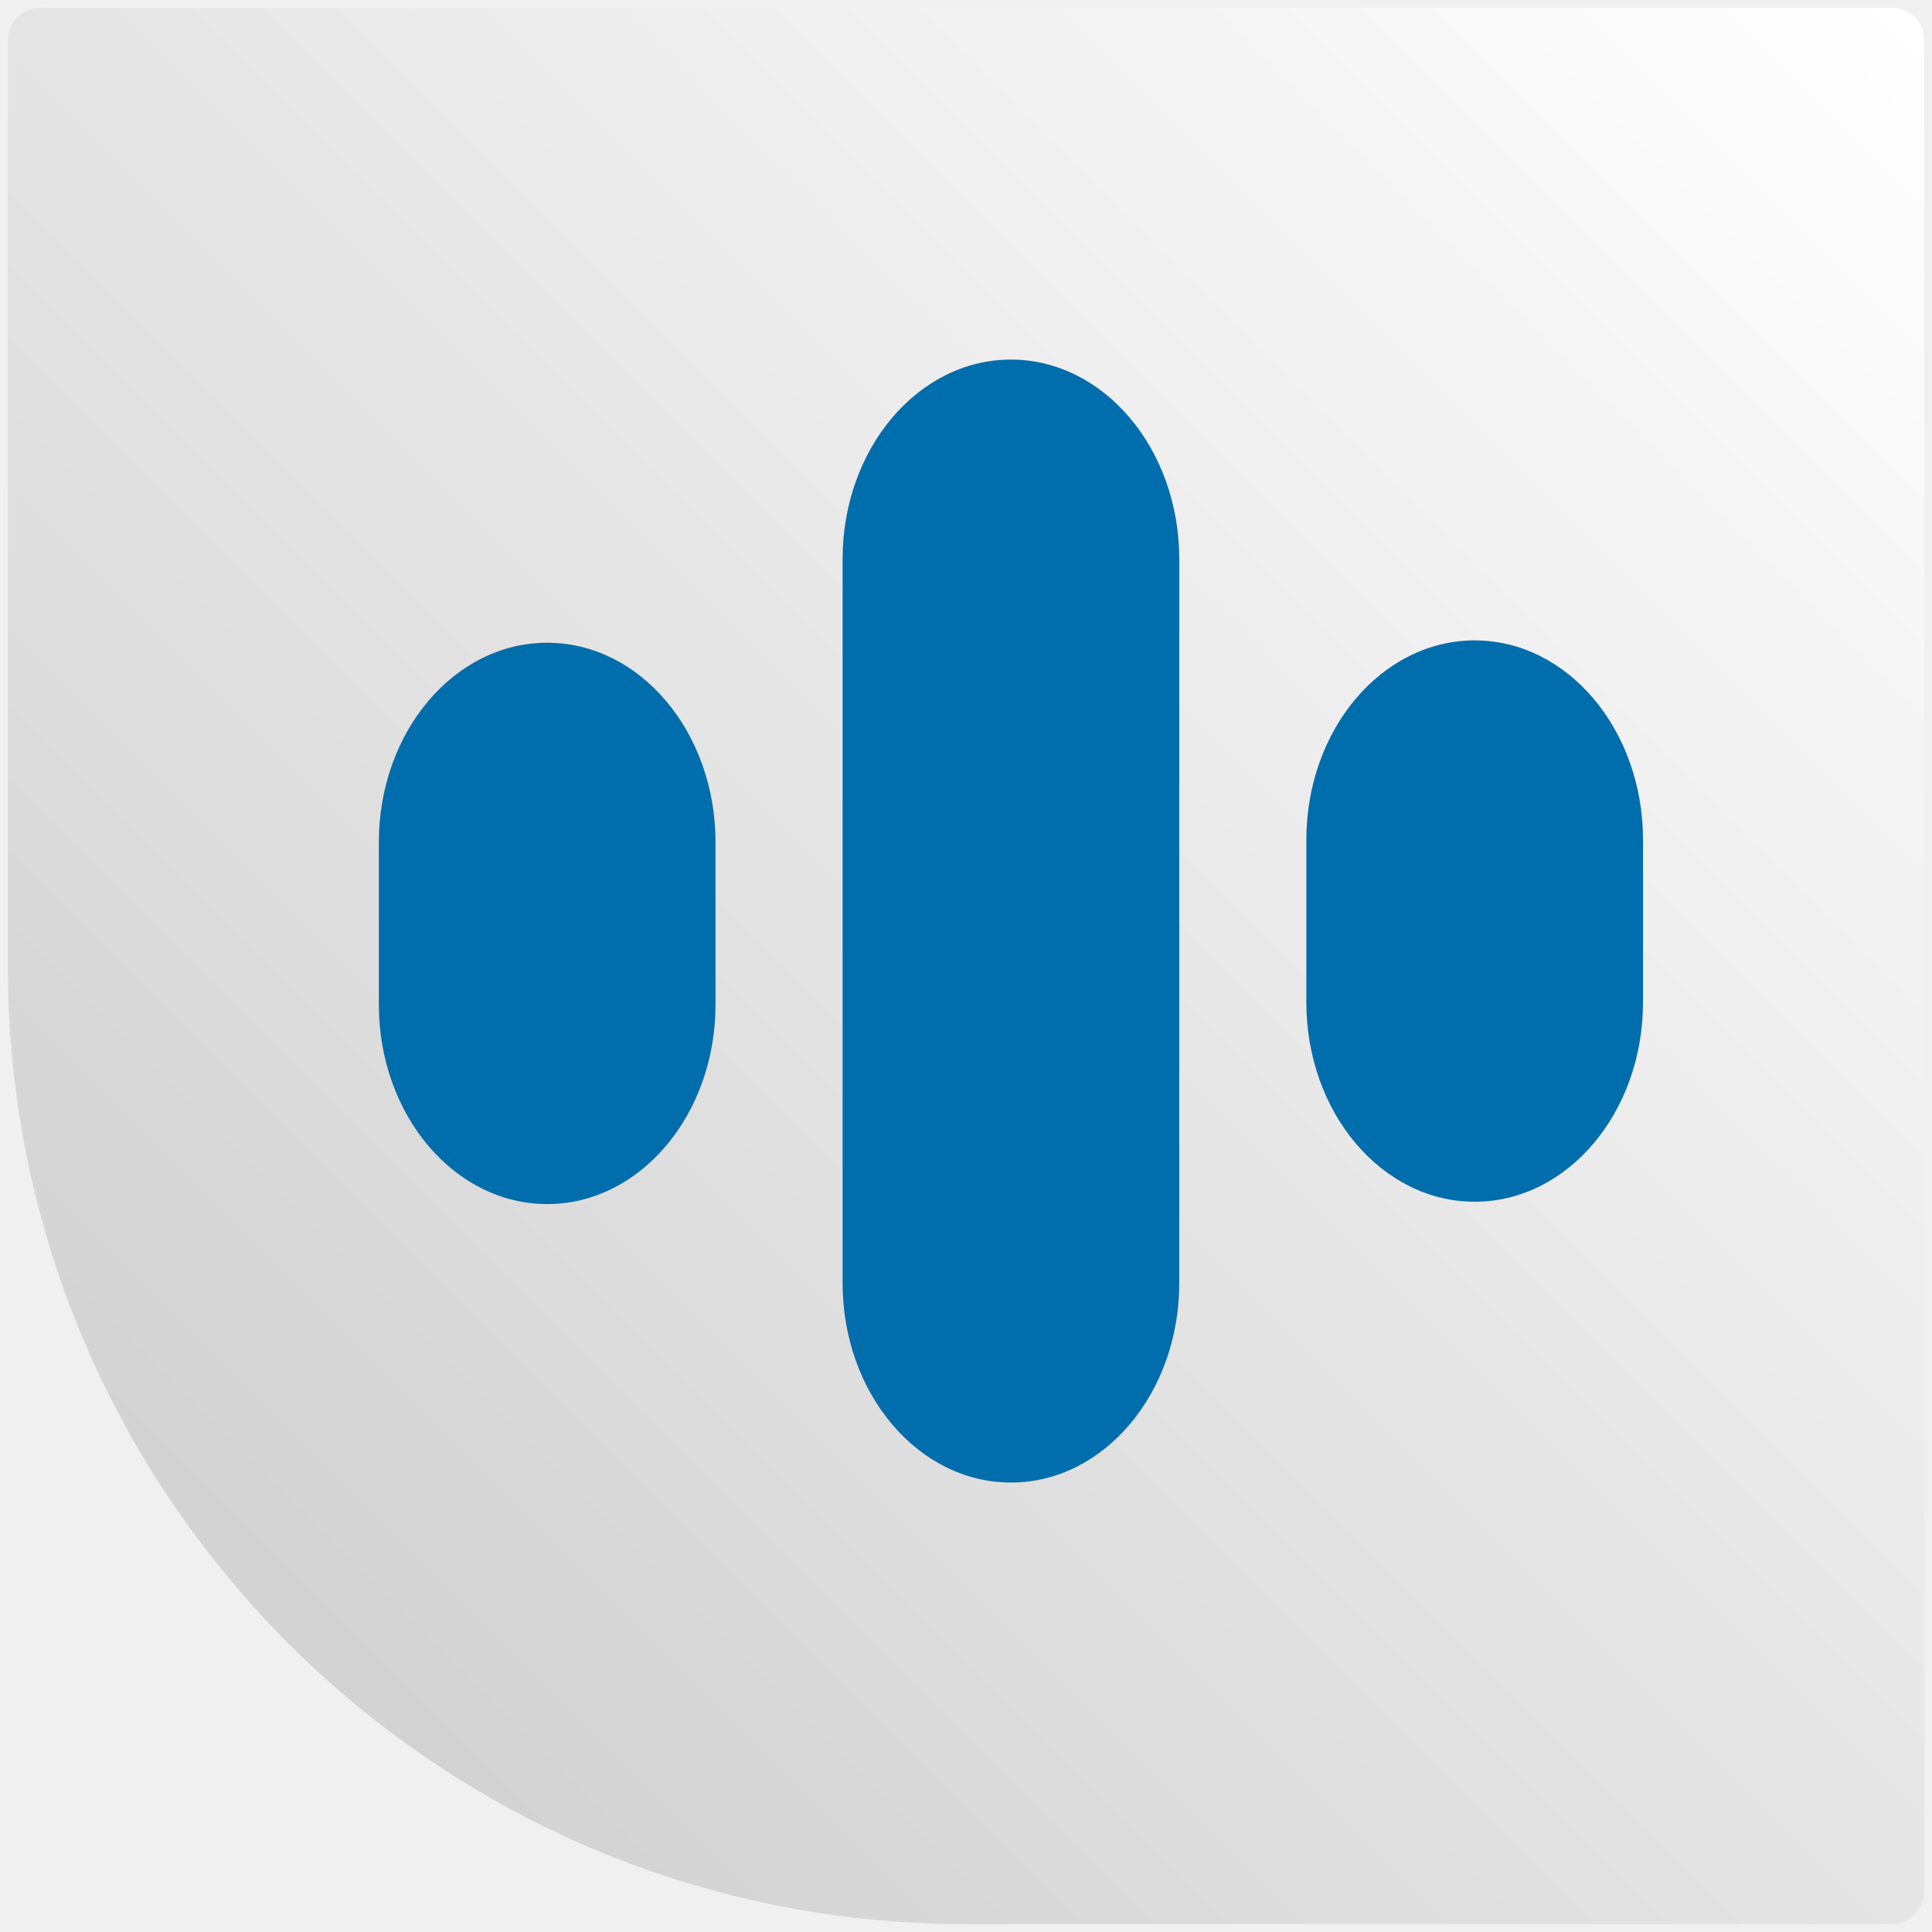
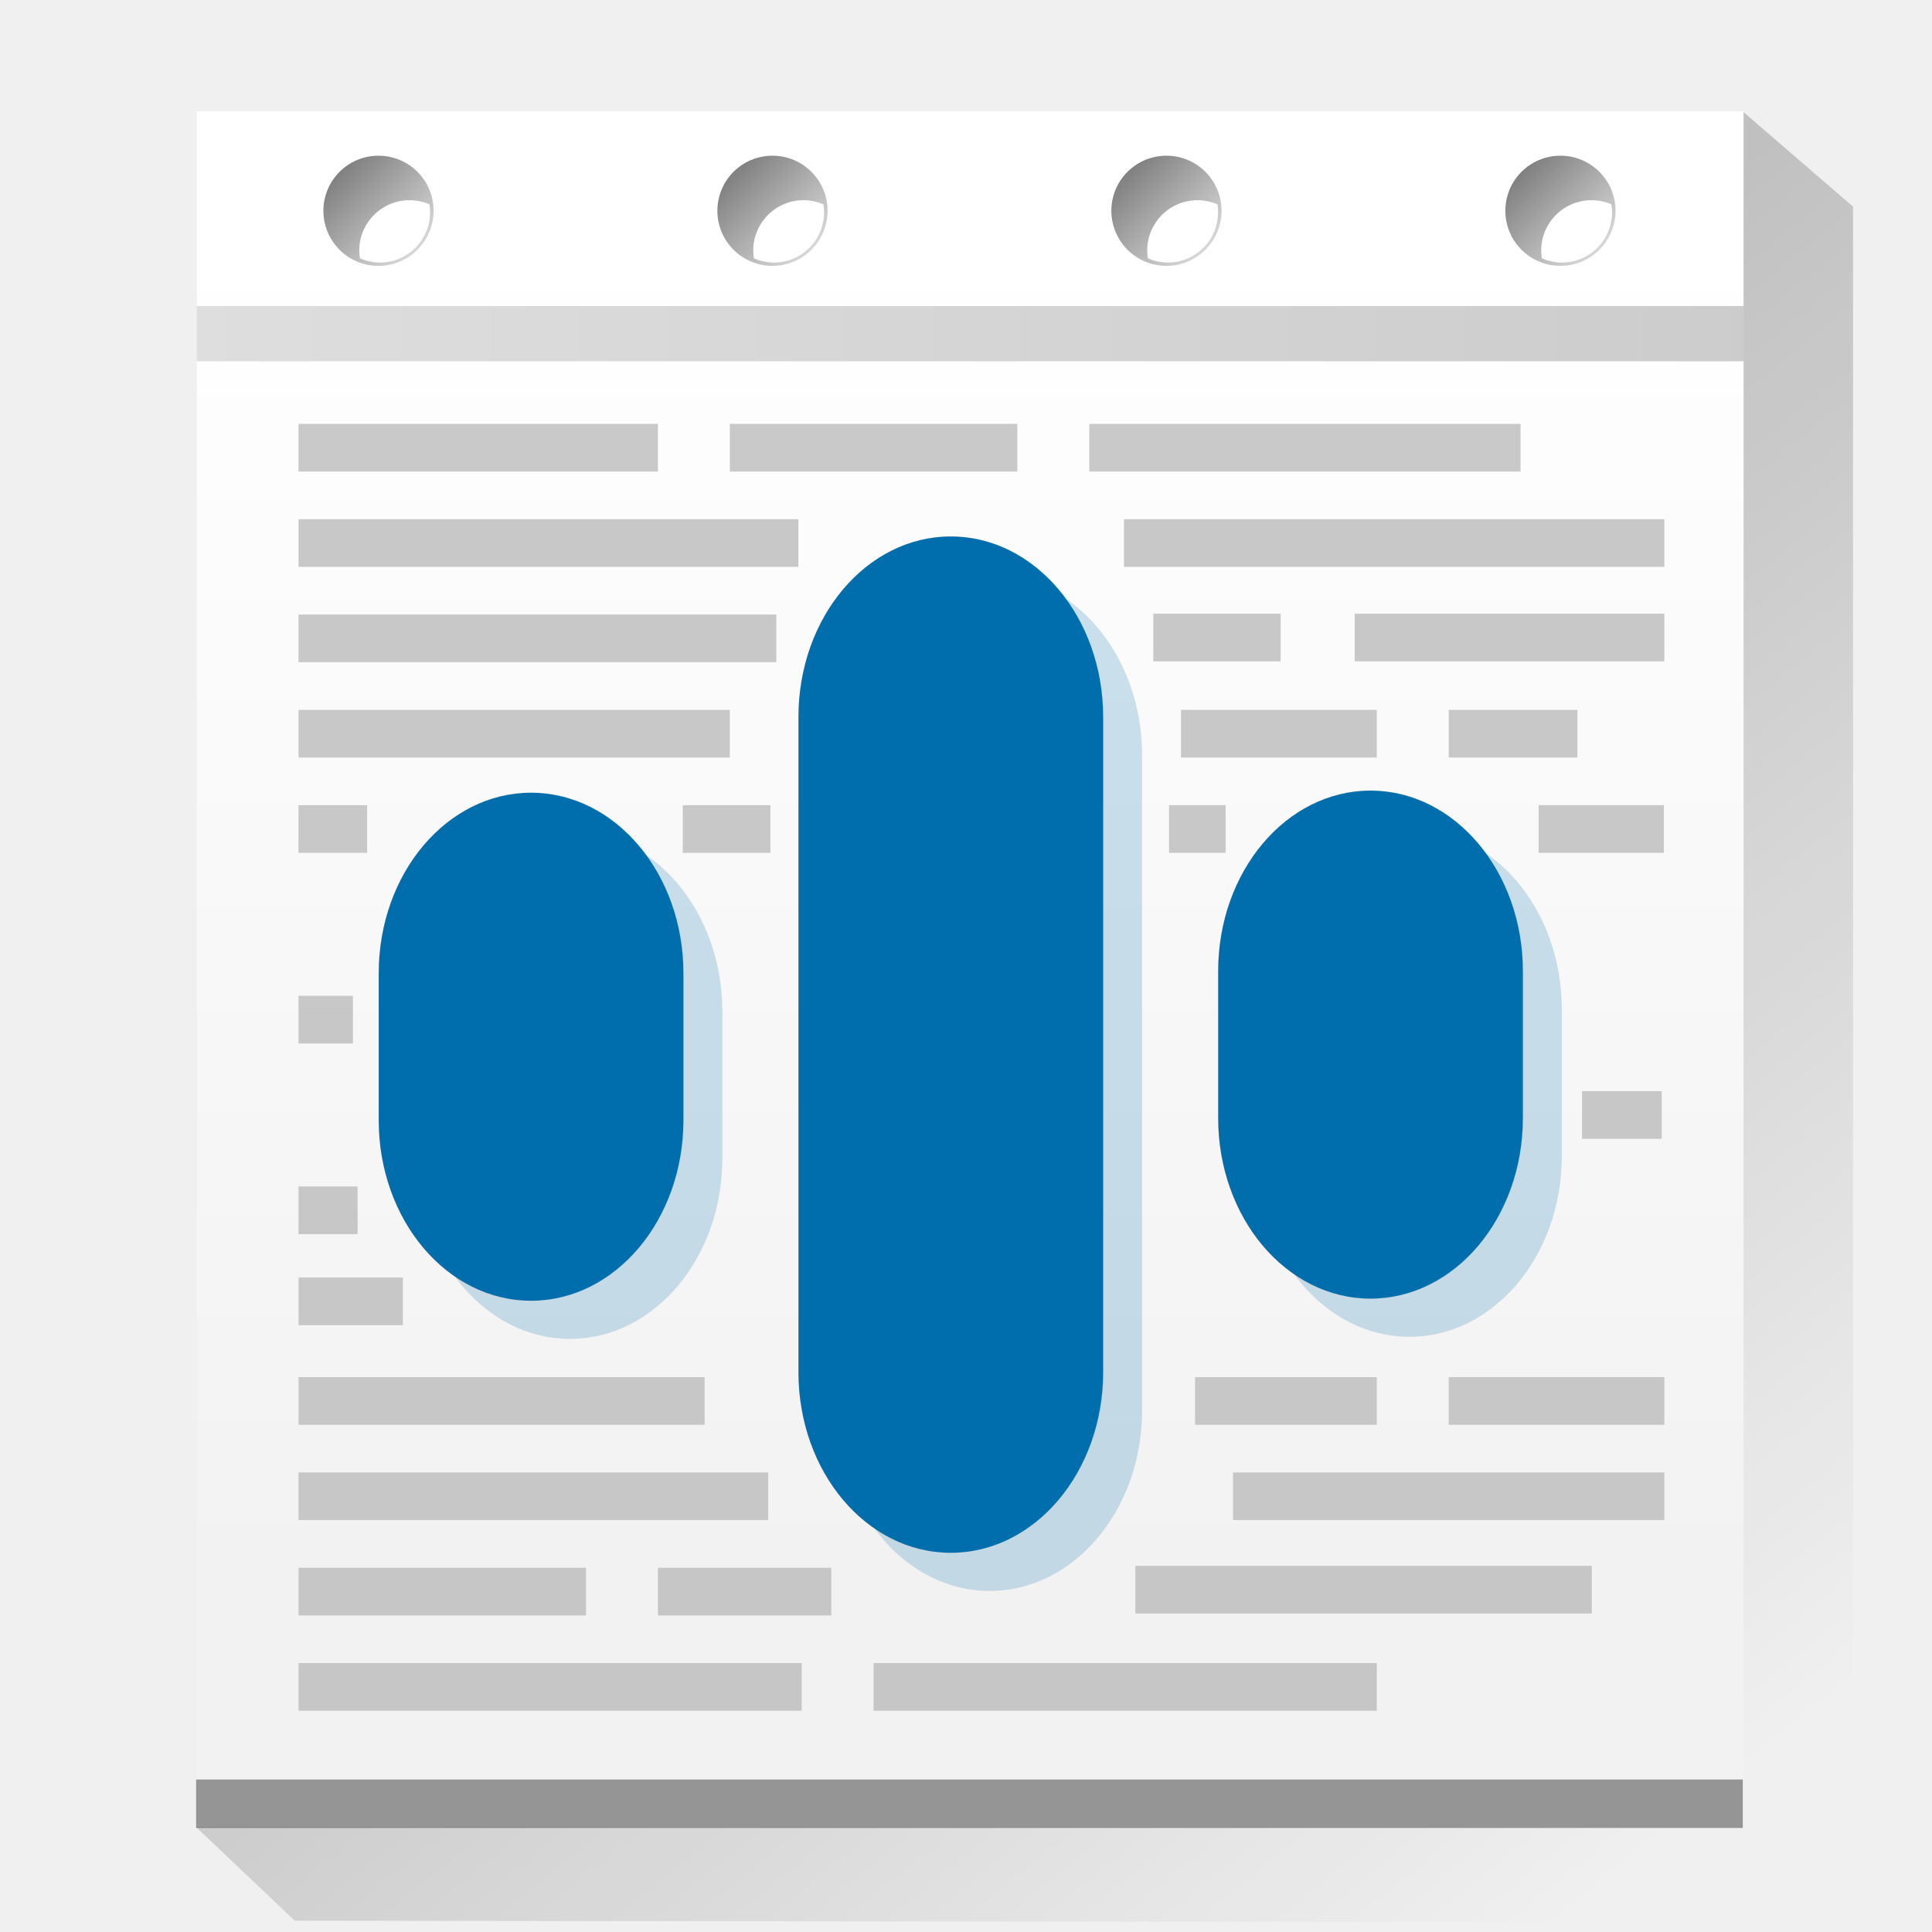
- <svg xmlns="http://www.w3.org/2000/svg" width="86px" height="86px" enable-background="new 0 0 86 86" version="1.1" viewBox="0 0 86 86" xml:space="preserve">
+ <svg xmlns="http://www.w3.org/2000/svg" xmlns:xlink="http://www.w3.org/1999/xlink" width="86px" height="86px" enable-background="new 0 0 86 86" version="1.1" viewBox="0 0 86 86" xml:space="preserve">
  <defs>
    <linearGradient id="SVGID_2_-3" x1=".717" x2="85.283" y1="85.283" y2=".717" gradientUnits="userSpaceOnUse">
-       <stop stop-color="#CBCBCB" offset="0" />
+       <stop stop-color="#6f6f6f" offset="0" />
      <stop stop-color="#fff" offset="1" />
    </linearGradient>
+     <style id="current-color-scheme" type="text/css">
+       .ColorScheme-Text {
+         color:#4d4d4d;
+       }
+       </style>
+     <style type="text/css">
+       .ColorScheme-Text {
+         color:#4d4d4d;
+       }
+       </style>
+     <style type="text/css">
+       .ColorScheme-Text {
+         color:#4d4d4d;
+       }
+       </style>
+     <linearGradient id="d-7" x1="23" x2="40" y1="21" y2="39" gradientTransform="matrix(2.4588 0 0 2.1216 -15.857 -7.6021)" gradientUnits="userSpaceOnUse">
+       <stop offset="0" />
+       <stop stop-opacity="0" offset="1" />
+     </linearGradient>
+     <linearGradient id="e-5" x2="0" y1="1041" y2="1013" gradientTransform="matrix(2.4588 0 0 2.1216 -15.823 -2138.5)" gradientUnits="userSpaceOnUse">
+       <stop stop-color="#f2f2f2" offset="0" />
+       <stop stop-color="#fff" offset="1" />
+     </linearGradient>
+     <linearGradient id="linearGradient4491-6" x1="13" x2="13" y1="44.006" y2="3.172" gradientTransform="matrix(2.4588 0 0 1.9671 -15.883 -89.254)" gradientUnits="userSpaceOnUse">
+       <stop stop-opacity=".601" offset="0" />
+       <stop offset="1" />
+     </linearGradient>
+     <linearGradient id="linearGradient1987" x1="9.998" x2="13.508" y1="12.965" y2="16.458" gradientTransform="matrix(1.3333 0 0 1.3333 .53738 -9.8003)" gradientUnits="userSpaceOnUse" xlink:href="#SVGID_2_-3" />
  </defs>
-   <path d="m85.652 1.77c0-0.785-0.637-1.422-1.422-1.422h-82.459c-0.785 1e-3 -1.422 0.637-1.422 1.422v41.23c0 23.556 19.096 42.651 42.651 42.651h41.23c0.785 0 1.422-0.696 1.422-1.481z" fill="url(#SVGID_2_-3)" />
-   <g transform="translate(.079103 .082715)" fill="#006dad" stroke="#666" stroke-linecap="round" stroke-linejoin="round" stroke-opacity=".2" stroke-width=".016">
-     <rect x="37.429" y="15.925" width="14.984" height="49.984" rx="8.879" ry="8.879" style="paint-order:markers fill stroke" />
-     <rect x="16.786" y="28.529" width="14.984" height="24.984" rx="8.879" ry="8.879" style="paint-order:markers fill stroke" />
-     <rect x="58.072" y="28.425" width="14.984" height="24.984" rx="8.879" ry="8.879" style="paint-order:markers fill stroke" />
+   <g fill-rule="evenodd" stroke-width="2.284">
+     <path d="m77.578 70.725-68.847 10.608 4.391 4.165 69.363 0.079v-76.379l-4.918-4.243z" fill="url(#d-7)" opacity=".2" />
+     <path d="m8.765 4.954v76.379h68.847v-76.379z" fill="url(#e-5)" />
+     <rect x="8.731" y="79.212" width="68.847" height="2.156" fill="#1b1b1b" opacity=".437" />
+   </g>
+   <rect transform="rotate(90)" x="13.623" y="-77.612" width="2.459" height="68.847" color="#000000" color-rendering="auto" enable-background="accumulate" fill="url(#linearGradient4491-6)" image-rendering="auto" opacity=".2" shape-rendering="auto" solid-color="#000000" style="isolation:auto;mix-blend-mode:normal" />
+   <g fill="#bcbcbc" fill-rule="evenodd">
+     <rect x="13.288" y="27.354" width="21.269" height="2.122" opacity=".8" stroke-width="2.375" />
+     <rect x="13.288" y="31.598" width="19.199" height="2.122" opacity=".8" stroke-width="2.606" />
+     <rect x="35.687" y="31.598" width="9.6" height="2.122" opacity=".8" stroke-width="2.606" />
+     <rect x="13.288" y="35.841" width="3.054" height="2.122" opacity=".8" stroke-width="1.268" />
+     <rect x="30.391" y="35.841" width="3.902" height="2.122" opacity=".8" stroke-width="1.087" />
+     <g>
+       <rect x="13.288" y="18.868" width="15.999" height="2.122" opacity=".8" stroke-width="2.606" />
+       <rect x="48.487" y="18.868" width="19.199" height="2.122" opacity=".8" stroke-width="2.606" />
+       <rect x="13.288" y="23.111" width="22.25" height="2.122" opacity=".8" stroke-width="2.597" />
+     </g>
+     <rect transform="scale(1,-1)" x="13.288" y="-54.936" width="2.631" height="2.122" opacity=".8" stroke-width=".893" />
+     <rect transform="scale(1,-1)" x="38.887" y="-54.936" width="9.6" height="2.122" opacity=".8" stroke-width="2.606" />
+     <rect transform="scale(1,-1)" x="13.288" y="-58.989" width="4.645" height="2.122" opacity=".8" stroke-width="1.564" />
+     <g>
+       <rect transform="scale(1,-1)" x="13.288" y="-46.449" width="2.422" height="2.122" opacity=".8" stroke-width=".717" />
+       <rect transform="scale(1,-1)" x="52.039" y="-37.962" width="2.519" height="2.122" opacity=".8" stroke-width="1.034" />
+       <rect x="13.288" y="61.301" width="18.076" height="2.122" opacity=".8" stroke-width="1.958" />
+       <rect x="13.288" y="65.544" width="20.907" height="2.122" opacity=".8" stroke-width="2.517" />
+       <rect x="13.288" y="69.787" width="12.799" height="2.122" opacity=".8" stroke-width="2.606" />
+       <rect x="13.288" y="74.03" width="22.399" height="2.122" opacity=".8" stroke-width="2.606" />
+     </g>
+     <rect x="52.57" y="31.598" width="8.716" height="2.122" opacity=".8" stroke-width="2.15" />
+     <rect x="51.336" y="27.317" width="5.669" height="2.122" opacity=".8" stroke-width="1.734" />
+     <g>
+       <rect x="32.487" y="18.868" width="12.799" height="2.122" opacity=".8" stroke-width="2.606" />
+       <rect x="50.032" y="23.111" width="24.054" height="2.122" opacity=".8" stroke-width="2.7" />
+       <rect x="60.301" y="27.317" width="13.785" height="2.122" opacity=".8" stroke-width="2.704" />
+       <rect x="64.486" y="31.598" width="5.731" height="2.122" opacity=".8" stroke-width="2.013" />
+     </g>
+     <rect transform="scale(1,-1)" x="70.421" y="-50.692" width="3.548" height="2.122" opacity=".8" stroke-width="1.367" />
+     <g>
+       <rect x="53.196" y="61.301" width="8.09" height="2.122" opacity=".8" stroke-width="2.071" />
+       <rect x="29.288" y="69.787" width="7.715" height="2.122" opacity=".8" stroke-width="1.43" />
+       <rect x="38.887" y="74.03" width="22.399" height="2.122" opacity=".8" stroke-width="2.606" />
+       <rect x="50.539" y="69.701" width="20.317" height="2.122" opacity=".8" stroke-width="2.482" />
+     </g>
+     <rect transform="scale(1,-1)" x="38.887" y="-54.936" width="9.6" height="2.122" opacity=".8" stroke-width="2.606" />
+     <rect transform="scale(1,-1)" x="68.489" y="-37.962" width="5.576" height="2.122" opacity=".8" stroke-width="2.432" />
+     <rect transform="scale(1,-1)" x="64.486" y="-63.422" width="9.6" height="2.122" opacity=".8" stroke-width="2.606" />
+     <rect x="54.886" y="65.544" width="19.199" height="2.122" opacity=".8" stroke-width="2.606" />
+   </g>
+   <g transform="translate(-11.284 3.4993)" fill="#006dad" stroke="#666" stroke-linecap="round" stroke-linejoin="round" stroke-opacity=".2" stroke-width=".016">
+     <g transform="matrix(.90508 0 0 .90508 14.683 7.6654)" opacity=".2">
+       <rect x="37.429" y="15.925" width="14.984" height="49.984" rx="8.879" ry="8.879" style="paint-order:markers fill stroke" />
+       <rect x="16.786" y="28.529" width="14.984" height="24.984" rx="8.879" ry="8.879" style="paint-order:markers fill stroke" />
+       <rect x="58.072" y="28.425" width="14.984" height="24.984" rx="8.879" ry="8.879" style="paint-order:markers fill stroke" />
+     </g>
+     <g transform="matrix(.90508 0 0 .90508 12.95 5.967)">
+       <rect x="37.429" y="15.925" width="14.984" height="49.984" rx="8.879" ry="8.879" style="paint-order:markers fill stroke" />
+       <rect x="16.786" y="28.529" width="14.984" height="24.984" rx="8.879" ry="8.879" style="paint-order:markers fill stroke" />
+       <rect x="58.072" y="28.425" width="14.984" height="24.984" rx="8.879" ry="8.879" style="paint-order:markers fill stroke" />
+     </g>
+   </g>
+   <g transform="translate(.99652 .26517)">
+     <g transform="matrix(1.2261 0 0 1.2261 -3.5849 -2.4442)">
+       <circle cx="15.852" cy="9.43" r="2" fill="url(#linearGradient1987)" />
+       <path d="m16.978 9.046a1.824 1.824 0 0 0-1.824 1.824 1.824 1.824 0 0 0 0.025 0.287 1.824 1.824 0 0 0 0.723 0.153 1.824 1.824 0 0 0 1.824-1.824 1.824 1.824 0 0 0-0.023-0.29 1.824 1.824 0 0 0-0.725-0.15z" fill="#fff" />
+     </g>
+     <g transform="matrix(1.2261 0 0 1.2261 13.953 -2.4442)">
+       <circle cx="15.852" cy="9.43" r="2" fill="url(#linearGradient1987)" />
+       <path d="m16.978 9.046a1.824 1.824 0 0 0-1.824 1.824 1.824 1.824 0 0 0 0.025 0.287 1.824 1.824 0 0 0 0.723 0.153 1.824 1.824 0 0 0 1.824-1.824 1.824 1.824 0 0 0-0.023-0.29 1.824 1.824 0 0 0-0.725-0.15z" fill="#fff" />
+     </g>
+     <g transform="matrix(1.2261 0 0 1.2261 31.49 -2.4442)">
+       <circle cx="15.852" cy="9.43" r="2" fill="url(#linearGradient1987)" />
+       <path d="m16.978 9.046a1.824 1.824 0 0 0-1.824 1.824 1.824 1.824 0 0 0 0.025 0.287 1.824 1.824 0 0 0 0.723 0.153 1.824 1.824 0 0 0 1.824-1.824 1.824 1.824 0 0 0-0.023-0.29 1.824 1.824 0 0 0-0.725-0.15z" fill="#fff" />
+     </g>
+     <g transform="matrix(1.2261 0 0 1.2261 49.028 -2.4442)">
+       <circle cx="15.852" cy="9.43" r="2" fill="url(#linearGradient1987)" />
+       <path d="m16.978 9.046a1.824 1.824 0 0 0-1.824 1.824 1.824 1.824 0 0 0 0.025 0.287 1.824 1.824 0 0 0 0.723 0.153 1.824 1.824 0 0 0 1.824-1.824 1.824 1.824 0 0 0-0.023-0.29 1.824 1.824 0 0 0-0.725-0.15z" fill="#fff" />
+     </g>
  </g>
</svg>
